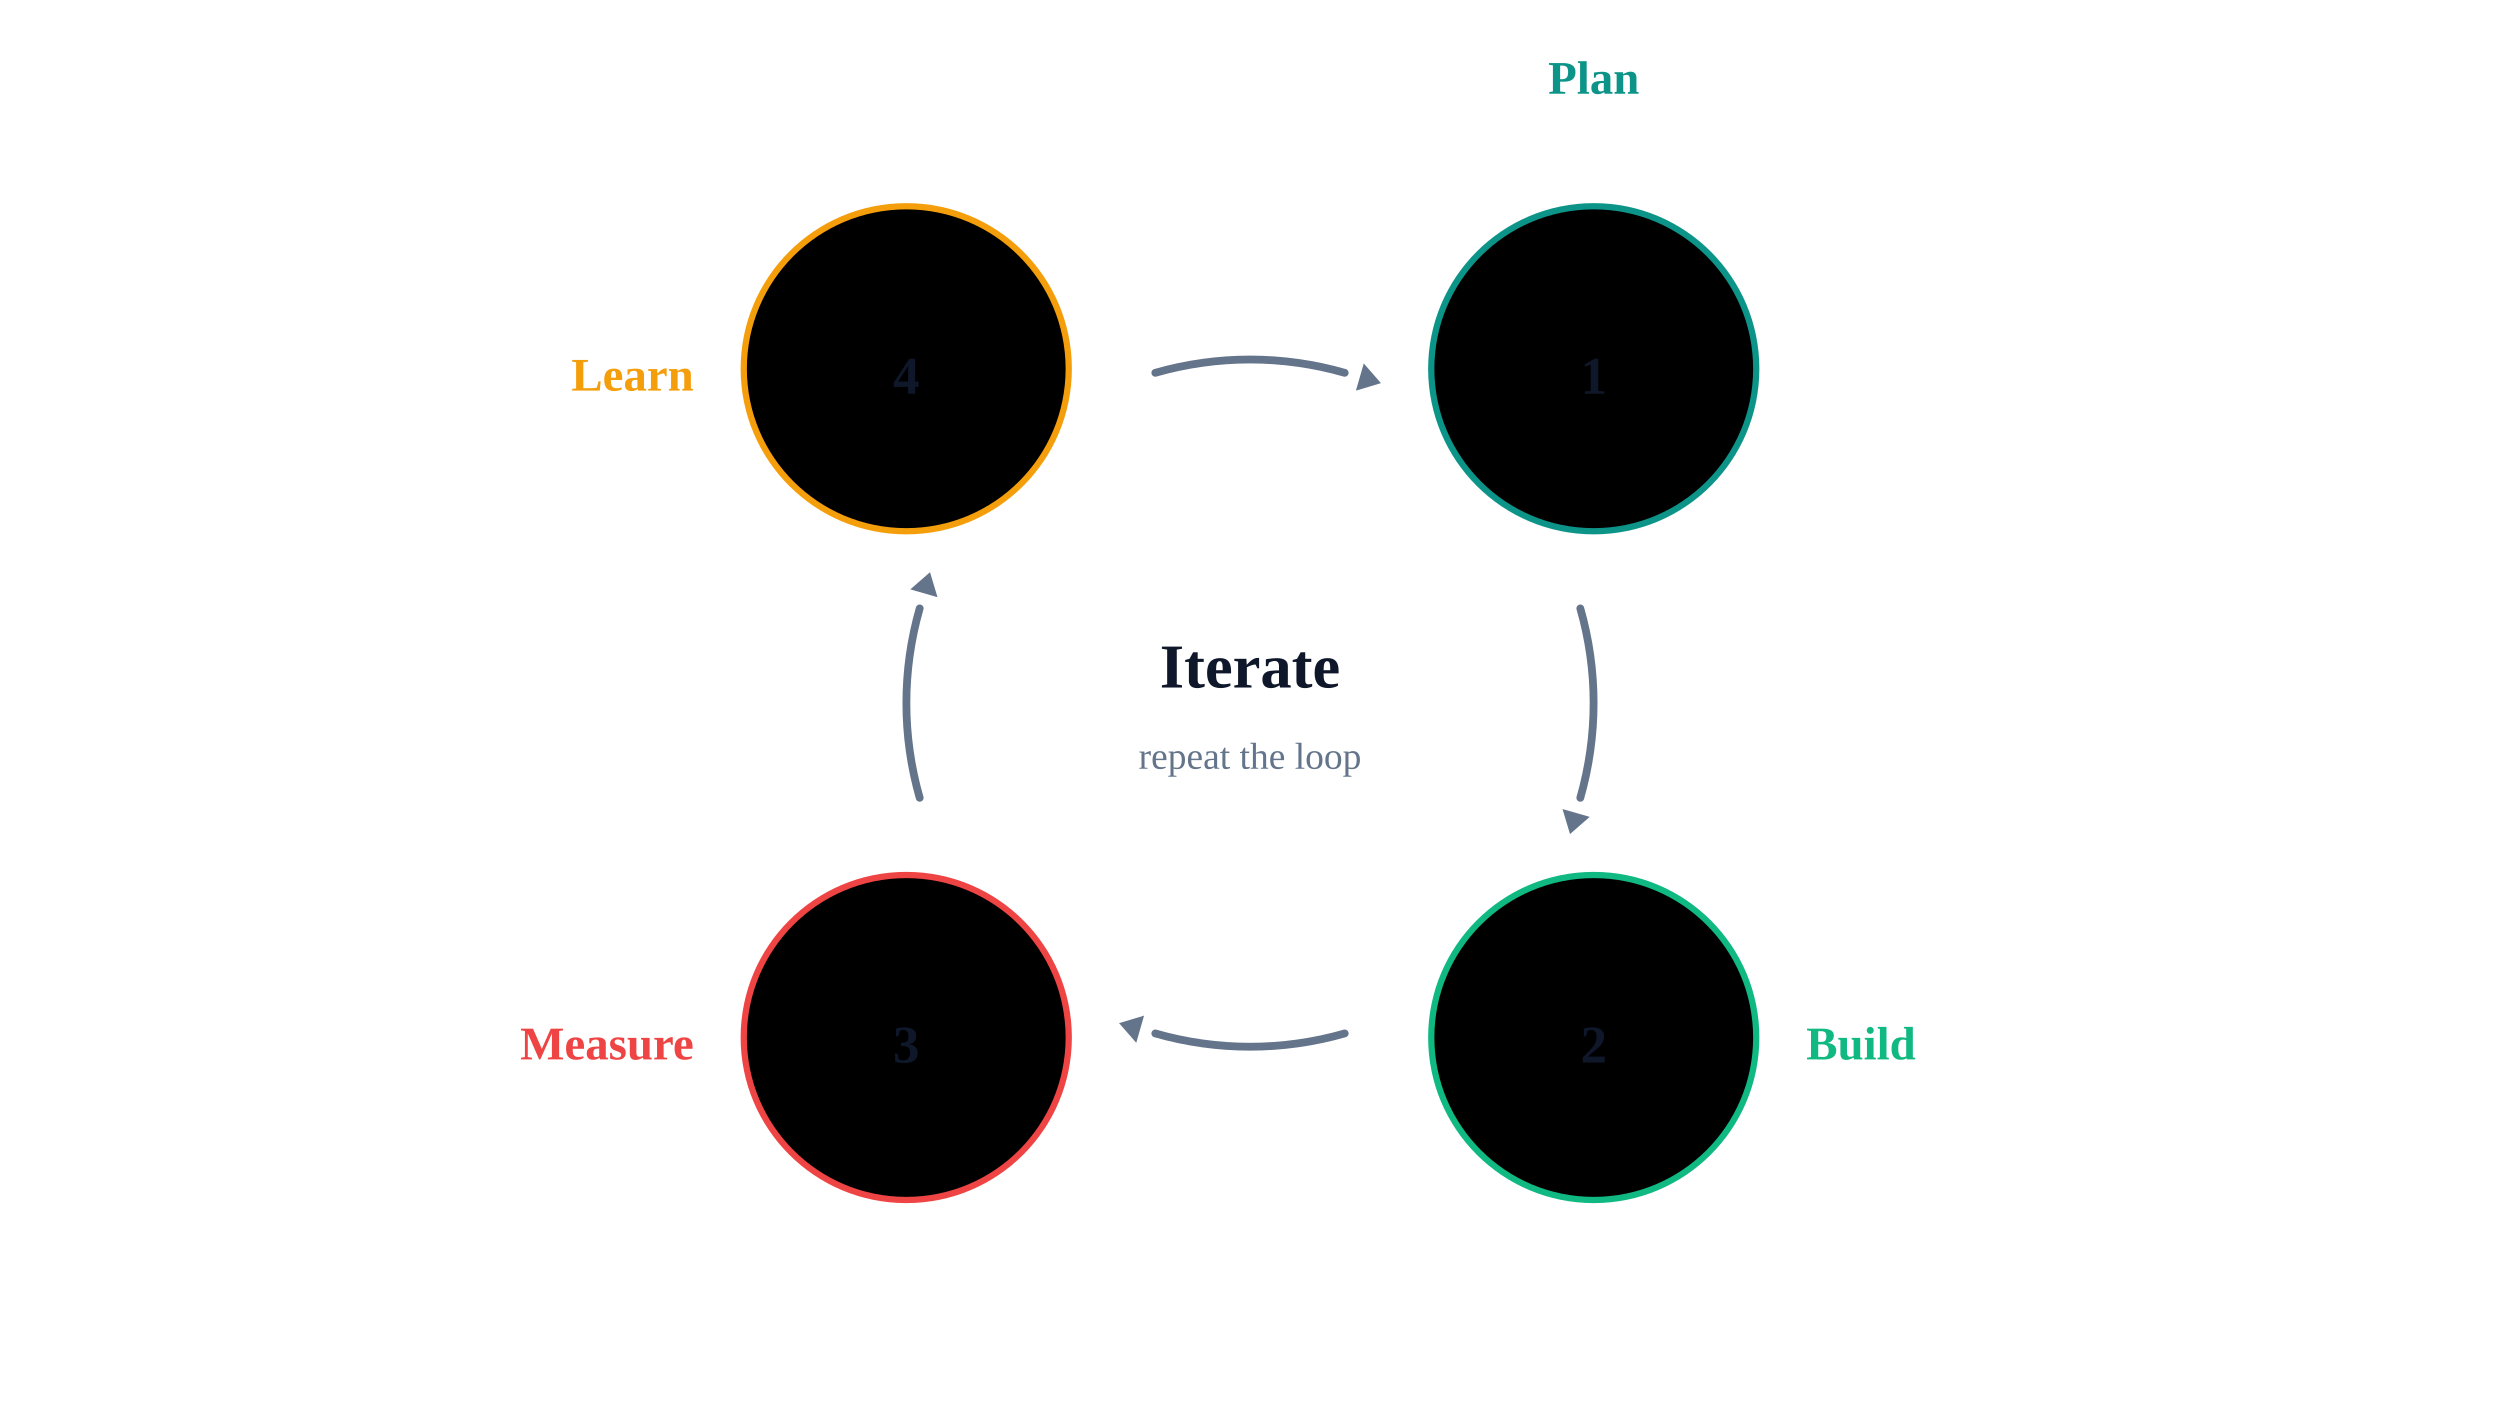
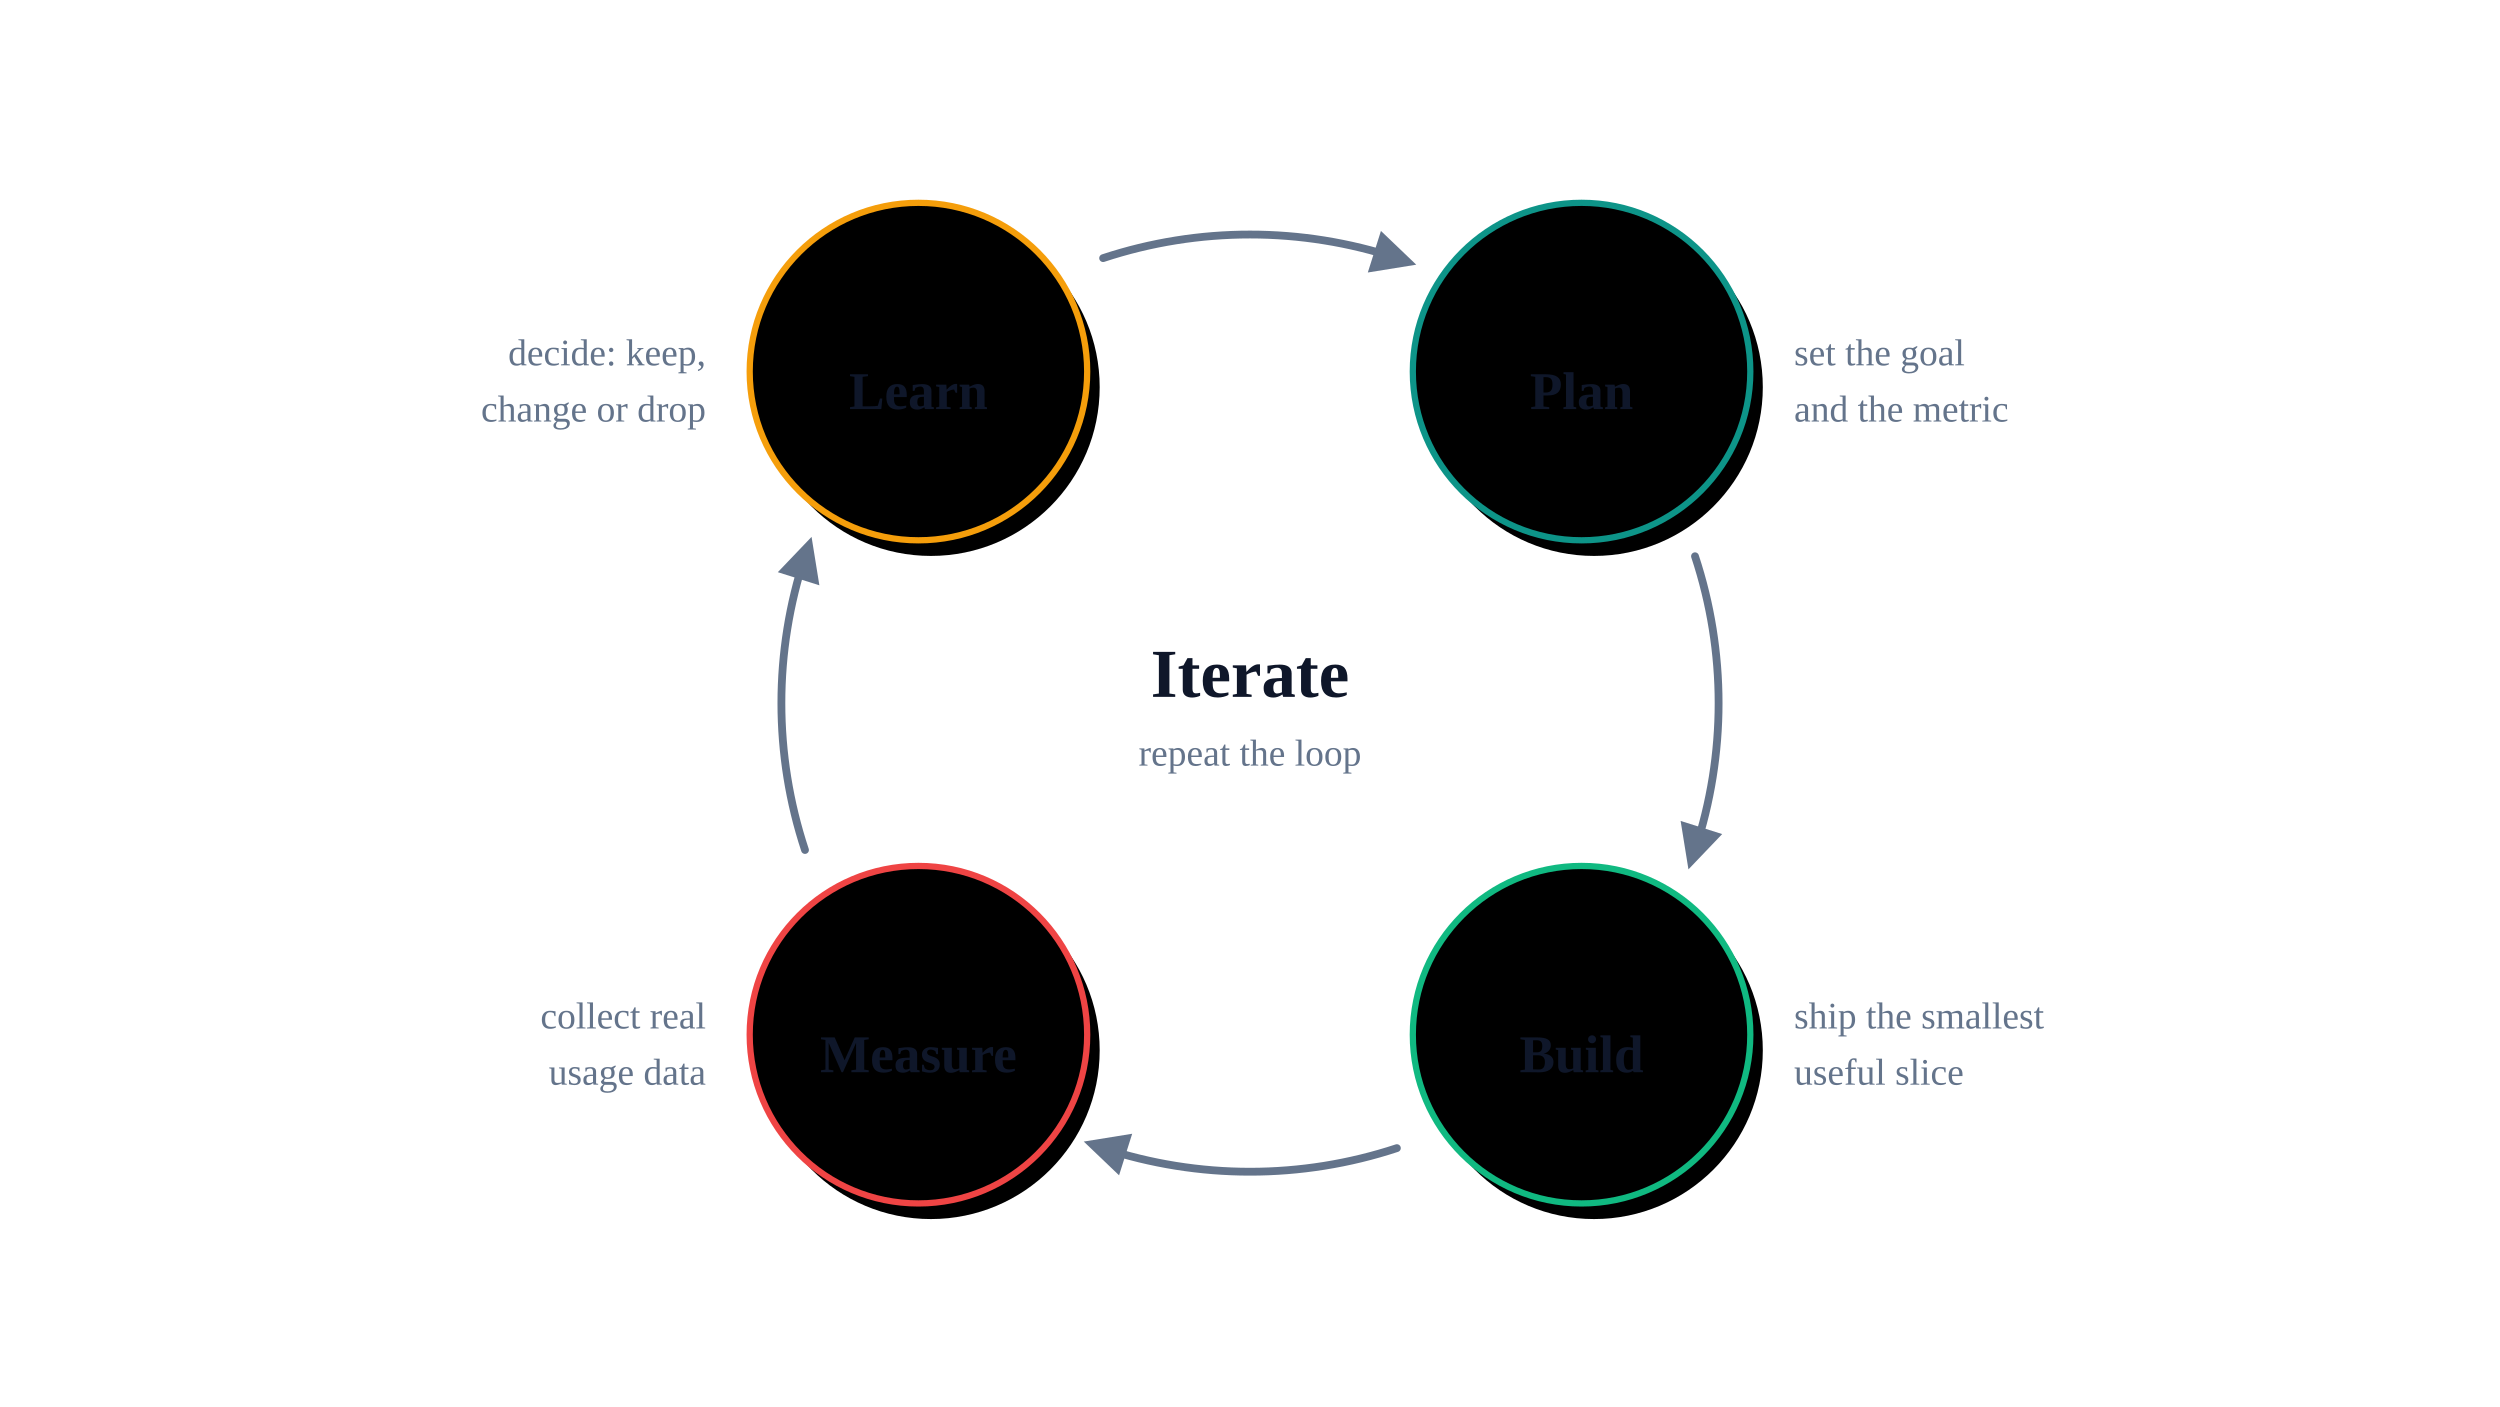
- <svg xmlns="http://www.w3.org/2000/svg" viewBox="0 0 800 450" role="img" aria-label="Four-node cycle with clockwise arrows returning to the first node" style="width:100%;height:auto">
-   <g fill="none" style="stroke:var(--text-muted,#64748b);stroke-width:2.5" stroke-linecap="round">
-     <path d="M 505.7 194.7 A 110 110 0 0 1 505.7 255.3" />
-     <path d="M 430.3 330.7 A 110 110 0 0 1 369.7 330.7" />
-     <path d="M 294.3 255.3 A 110 110 0 0 1 294.3 194.7" />
-     <path d="M 369.7 119.3 A 110 110 0 0 1 430.3 119.3" />
-   </g>
-   <g fill="var(--text-muted,#64748b)">
-     <polygon points="502.4,266.9 500.0,258.9 508.7,261.4" />
-     <polygon points="358.1,327.4 366.1,325.0 363.6,333.7" />
-     <polygon points="297.6,183.1 300.0,191.1 291.3,188.6" />
-     <polygon points="441.9,122.6 433.9,125.0 436.4,116.3" />
-   </g>
-   <text x="400" y="220" text-anchor="middle" style="font-family:var(--font-head,ui-sans-serif,system-ui);font-size:20px;font-weight:700;fill:var(--text,#0f172a)">Iterate</text>
-   <text x="400" y="246" text-anchor="middle" style="font-family:var(--font-sans,ui-sans-serif,system-ui);font-size:12px;fill:var(--text-muted,#64748b)">repeat the loop</text>
-   <g>
-     <circle cx="510" cy="118" r="52" style="fill:color-mix(in srgb, var(--teal,#0d9488) 14%, var(--surface,#f8fafc));stroke:var(--teal,#0d9488);stroke-width:2" />
-     <text x="510" y="126" text-anchor="middle" style="font-family:var(--font-head,ui-sans-serif,system-ui);font-size:17px;font-weight:700;fill:var(--text,#0f172a)">1</text>
-     <text x="510" y="30" text-anchor="middle" style="font-family:var(--font-head,ui-sans-serif,system-ui);font-size:15px;font-weight:600;fill:var(--teal,#0d9488)">Plan</text>
-     <circle cx="510" cy="332" r="52" style="fill:color-mix(in srgb, var(--green,#10b981) 14%, var(--surface,#f8fafc));stroke:var(--green,#10b981);stroke-width:2" />
-     <text x="510" y="340" text-anchor="middle" style="font-family:var(--font-head,ui-sans-serif,system-ui);font-size:17px;font-weight:700;fill:var(--text,#0f172a)">2</text>
-     <text x="578" y="339" text-anchor="start" style="font-family:var(--font-head,ui-sans-serif,system-ui);font-size:15px;font-weight:600;fill:var(--green,#10b981)">Build</text>
-     <circle cx="290" cy="332" r="52" style="fill:color-mix(in srgb, var(--coral,#ef4444) 14%, var(--surface,#f8fafc));stroke:var(--coral,#ef4444);stroke-width:2" />
-     <text x="290" y="340" text-anchor="middle" style="font-family:var(--font-head,ui-sans-serif,system-ui);font-size:17px;font-weight:700;fill:var(--text,#0f172a)">3</text>
-     <text x="222" y="339" text-anchor="end" style="font-family:var(--font-head,ui-sans-serif,system-ui);font-size:15px;font-weight:600;fill:var(--coral,#ef4444)">Measure</text>
-     <circle cx="290" cy="118" r="52" style="fill:color-mix(in srgb, var(--amber,#f59e0b) 14%, var(--surface,#f8fafc));stroke:var(--amber,#f59e0b);stroke-width:2" />
-     <text x="290" y="126" text-anchor="middle" style="font-family:var(--font-head,ui-sans-serif,system-ui);font-size:17px;font-weight:700;fill:var(--text,#0f172a)">4</text>
-     <text x="222" y="125" text-anchor="end" style="font-family:var(--font-head,ui-sans-serif,system-ui);font-size:15px;font-weight:600;fill:var(--amber,#f59e0b)">Learn</text>
-   </g>
+ <svg xmlns="http://www.w3.org/2000/svg" viewBox="0 0 800 450" role="img" aria-label="Four-node cycle Plan, Build, Measure, Learn with clockwise arrows returning to the first node" style="width:100%;height:auto">
+   <path d="M 542.4 178 A 150 150 0 0 1 542.4 272" fill="none" style="stroke:var(--text-muted,#64748b);stroke-width:2.5" stroke-linecap="round" />
+   <polygon points="540.3,278.2 537.8,262.7 551.1,266.9" style="fill:var(--text-muted,#64748b)" />
+   <path d="M 447 367.4 A 150 150 0 0 1 353 367.4" fill="none" style="stroke:var(--text-muted,#64748b);stroke-width:2.5" stroke-linecap="round" />
+   <polygon points="346.8,365.3 362.3,362.8 358.1,376.1" style="fill:var(--text-muted,#64748b)" />
+   <path d="M 257.6 272 A 150 150 0 0 1 257.6 178" fill="none" style="stroke:var(--text-muted,#64748b);stroke-width:2.5" stroke-linecap="round" />
+   <polygon points="259.7,171.8 262.2,187.3 248.9,183.1" style="fill:var(--text-muted,#64748b)" />
+   <path d="M 353 82.6 A 150 150 0 0 1 447 82.6" fill="none" style="stroke:var(--text-muted,#64748b);stroke-width:2.5" stroke-linecap="round" />
+   <polygon points="453.2,84.7 437.7,87.2 441.9,73.9" style="fill:var(--text-muted,#64748b)" />
+   <text x="400" y="223" text-anchor="middle" style="font-family:var(--font-head,ui-sans-serif,system-ui);font-size:22px;font-weight:700;fill:var(--text,#0f172a)">Iterate</text>
+   <text x="400" y="245" text-anchor="middle" style="font-family:var(--font-sans,ui-sans-serif,system-ui);font-size:12px;fill:var(--text-muted,#64748b)">repeat the loop</text>
+   <circle cx="506.1" cy="118.9" r="54" transform="translate(4 5)" style="fill:color-mix(in srgb, var(--teal,#0d9488) 22%, transparent);stroke:color-mix(in srgb, var(--teal,#0d9488) 45%, transparent);stroke-width:1.5" />
+   <circle cx="506.1" cy="118.9" r="54" style="fill:color-mix(in srgb, var(--teal,#0d9488) 18%, var(--surface,#ffffff));stroke:var(--teal,#0d9488);stroke-width:2" />
+   <text x="506.1" y="108.9" text-anchor="middle" letter-spacing="1" style="font-family:var(--font-head,ui-sans-serif,system-ui);font-size:12px;font-weight:700;fill:color-mix(in srgb, var(--teal,#0d9488) 70%, var(--text,#0f172a))">01</text>
+   <text x="506.1" y="130.9" text-anchor="middle" style="font-family:var(--font-head,ui-sans-serif,system-ui);font-size:17px;font-weight:600;fill:var(--text,#0f172a)">Plan</text>
+   <text x="574.1" y="116.9" style="font-family:var(--font-sans,ui-sans-serif,system-ui);font-size:12px;fill:var(--text-muted,#64748b)">set the goal</text>
+   <text x="574.1" y="134.9" style="font-family:var(--font-sans,ui-sans-serif,system-ui);font-size:12px;fill:var(--text-muted,#64748b)">and the metric</text>
+   <circle cx="506.1" cy="331.1" r="54" transform="translate(4 5)" style="fill:color-mix(in srgb, var(--green,#10b981) 22%, transparent);stroke:color-mix(in srgb, var(--green,#10b981) 45%, transparent);stroke-width:1.5" />
+   <circle cx="506.1" cy="331.1" r="54" style="fill:color-mix(in srgb, var(--green,#10b981) 18%, var(--surface,#ffffff));stroke:var(--green,#10b981);stroke-width:2" />
+   <text x="506.1" y="321.1" text-anchor="middle" letter-spacing="1" style="font-family:var(--font-head,ui-sans-serif,system-ui);font-size:12px;font-weight:700;fill:color-mix(in srgb, var(--green,#10b981) 70%, var(--text,#0f172a))">02</text>
+   <text x="506.1" y="343.1" text-anchor="middle" style="font-family:var(--font-head,ui-sans-serif,system-ui);font-size:17px;font-weight:600;fill:var(--text,#0f172a)">Build</text>
+   <text x="574.1" y="329.1" style="font-family:var(--font-sans,ui-sans-serif,system-ui);font-size:12px;fill:var(--text-muted,#64748b)">ship the smallest</text>
+   <text x="574.1" y="347.1" style="font-family:var(--font-sans,ui-sans-serif,system-ui);font-size:12px;fill:var(--text-muted,#64748b)">useful slice</text>
+   <circle cx="293.9" cy="331.1" r="54" transform="translate(4 5)" style="fill:color-mix(in srgb, var(--coral,#ef4444) 22%, transparent);stroke:color-mix(in srgb, var(--coral,#ef4444) 45%, transparent);stroke-width:1.5" />
+   <circle cx="293.9" cy="331.1" r="54" style="fill:color-mix(in srgb, var(--coral,#ef4444) 18%, var(--surface,#ffffff));stroke:var(--coral,#ef4444);stroke-width:2" />
+   <text x="293.9" y="321.1" text-anchor="middle" letter-spacing="1" style="font-family:var(--font-head,ui-sans-serif,system-ui);font-size:12px;font-weight:700;fill:color-mix(in srgb, var(--coral,#ef4444) 70%, var(--text,#0f172a))">03</text>
+   <text x="293.9" y="343.1" text-anchor="middle" style="font-family:var(--font-head,ui-sans-serif,system-ui);font-size:17px;font-weight:600;fill:var(--text,#0f172a)">Measure</text>
+   <text x="225.9" y="329.1" text-anchor="end" style="font-family:var(--font-sans,ui-sans-serif,system-ui);font-size:12px;fill:var(--text-muted,#64748b)">collect real</text>
+   <text x="225.9" y="347.1" text-anchor="end" style="font-family:var(--font-sans,ui-sans-serif,system-ui);font-size:12px;fill:var(--text-muted,#64748b)">usage data</text>
+   <circle cx="293.9" cy="118.9" r="54" transform="translate(4 5)" style="fill:color-mix(in srgb, var(--amber,#f59e0b) 22%, transparent);stroke:color-mix(in srgb, var(--amber,#f59e0b) 45%, transparent);stroke-width:1.5" />
+   <circle cx="293.9" cy="118.9" r="54" style="fill:color-mix(in srgb, var(--amber,#f59e0b) 18%, var(--surface,#ffffff));stroke:var(--amber,#f59e0b);stroke-width:2" />
+   <text x="293.9" y="108.9" text-anchor="middle" letter-spacing="1" style="font-family:var(--font-head,ui-sans-serif,system-ui);font-size:12px;font-weight:700;fill:color-mix(in srgb, var(--amber,#f59e0b) 70%, var(--text,#0f172a))">04</text>
+   <text x="293.9" y="130.9" text-anchor="middle" style="font-family:var(--font-head,ui-sans-serif,system-ui);font-size:17px;font-weight:600;fill:var(--text,#0f172a)">Learn</text>
+   <text x="225.9" y="116.9" text-anchor="end" style="font-family:var(--font-sans,ui-sans-serif,system-ui);font-size:12px;fill:var(--text-muted,#64748b)">decide: keep,</text>
+   <text x="225.9" y="134.9" text-anchor="end" style="font-family:var(--font-sans,ui-sans-serif,system-ui);font-size:12px;fill:var(--text-muted,#64748b)">change or drop</text>
</svg>
